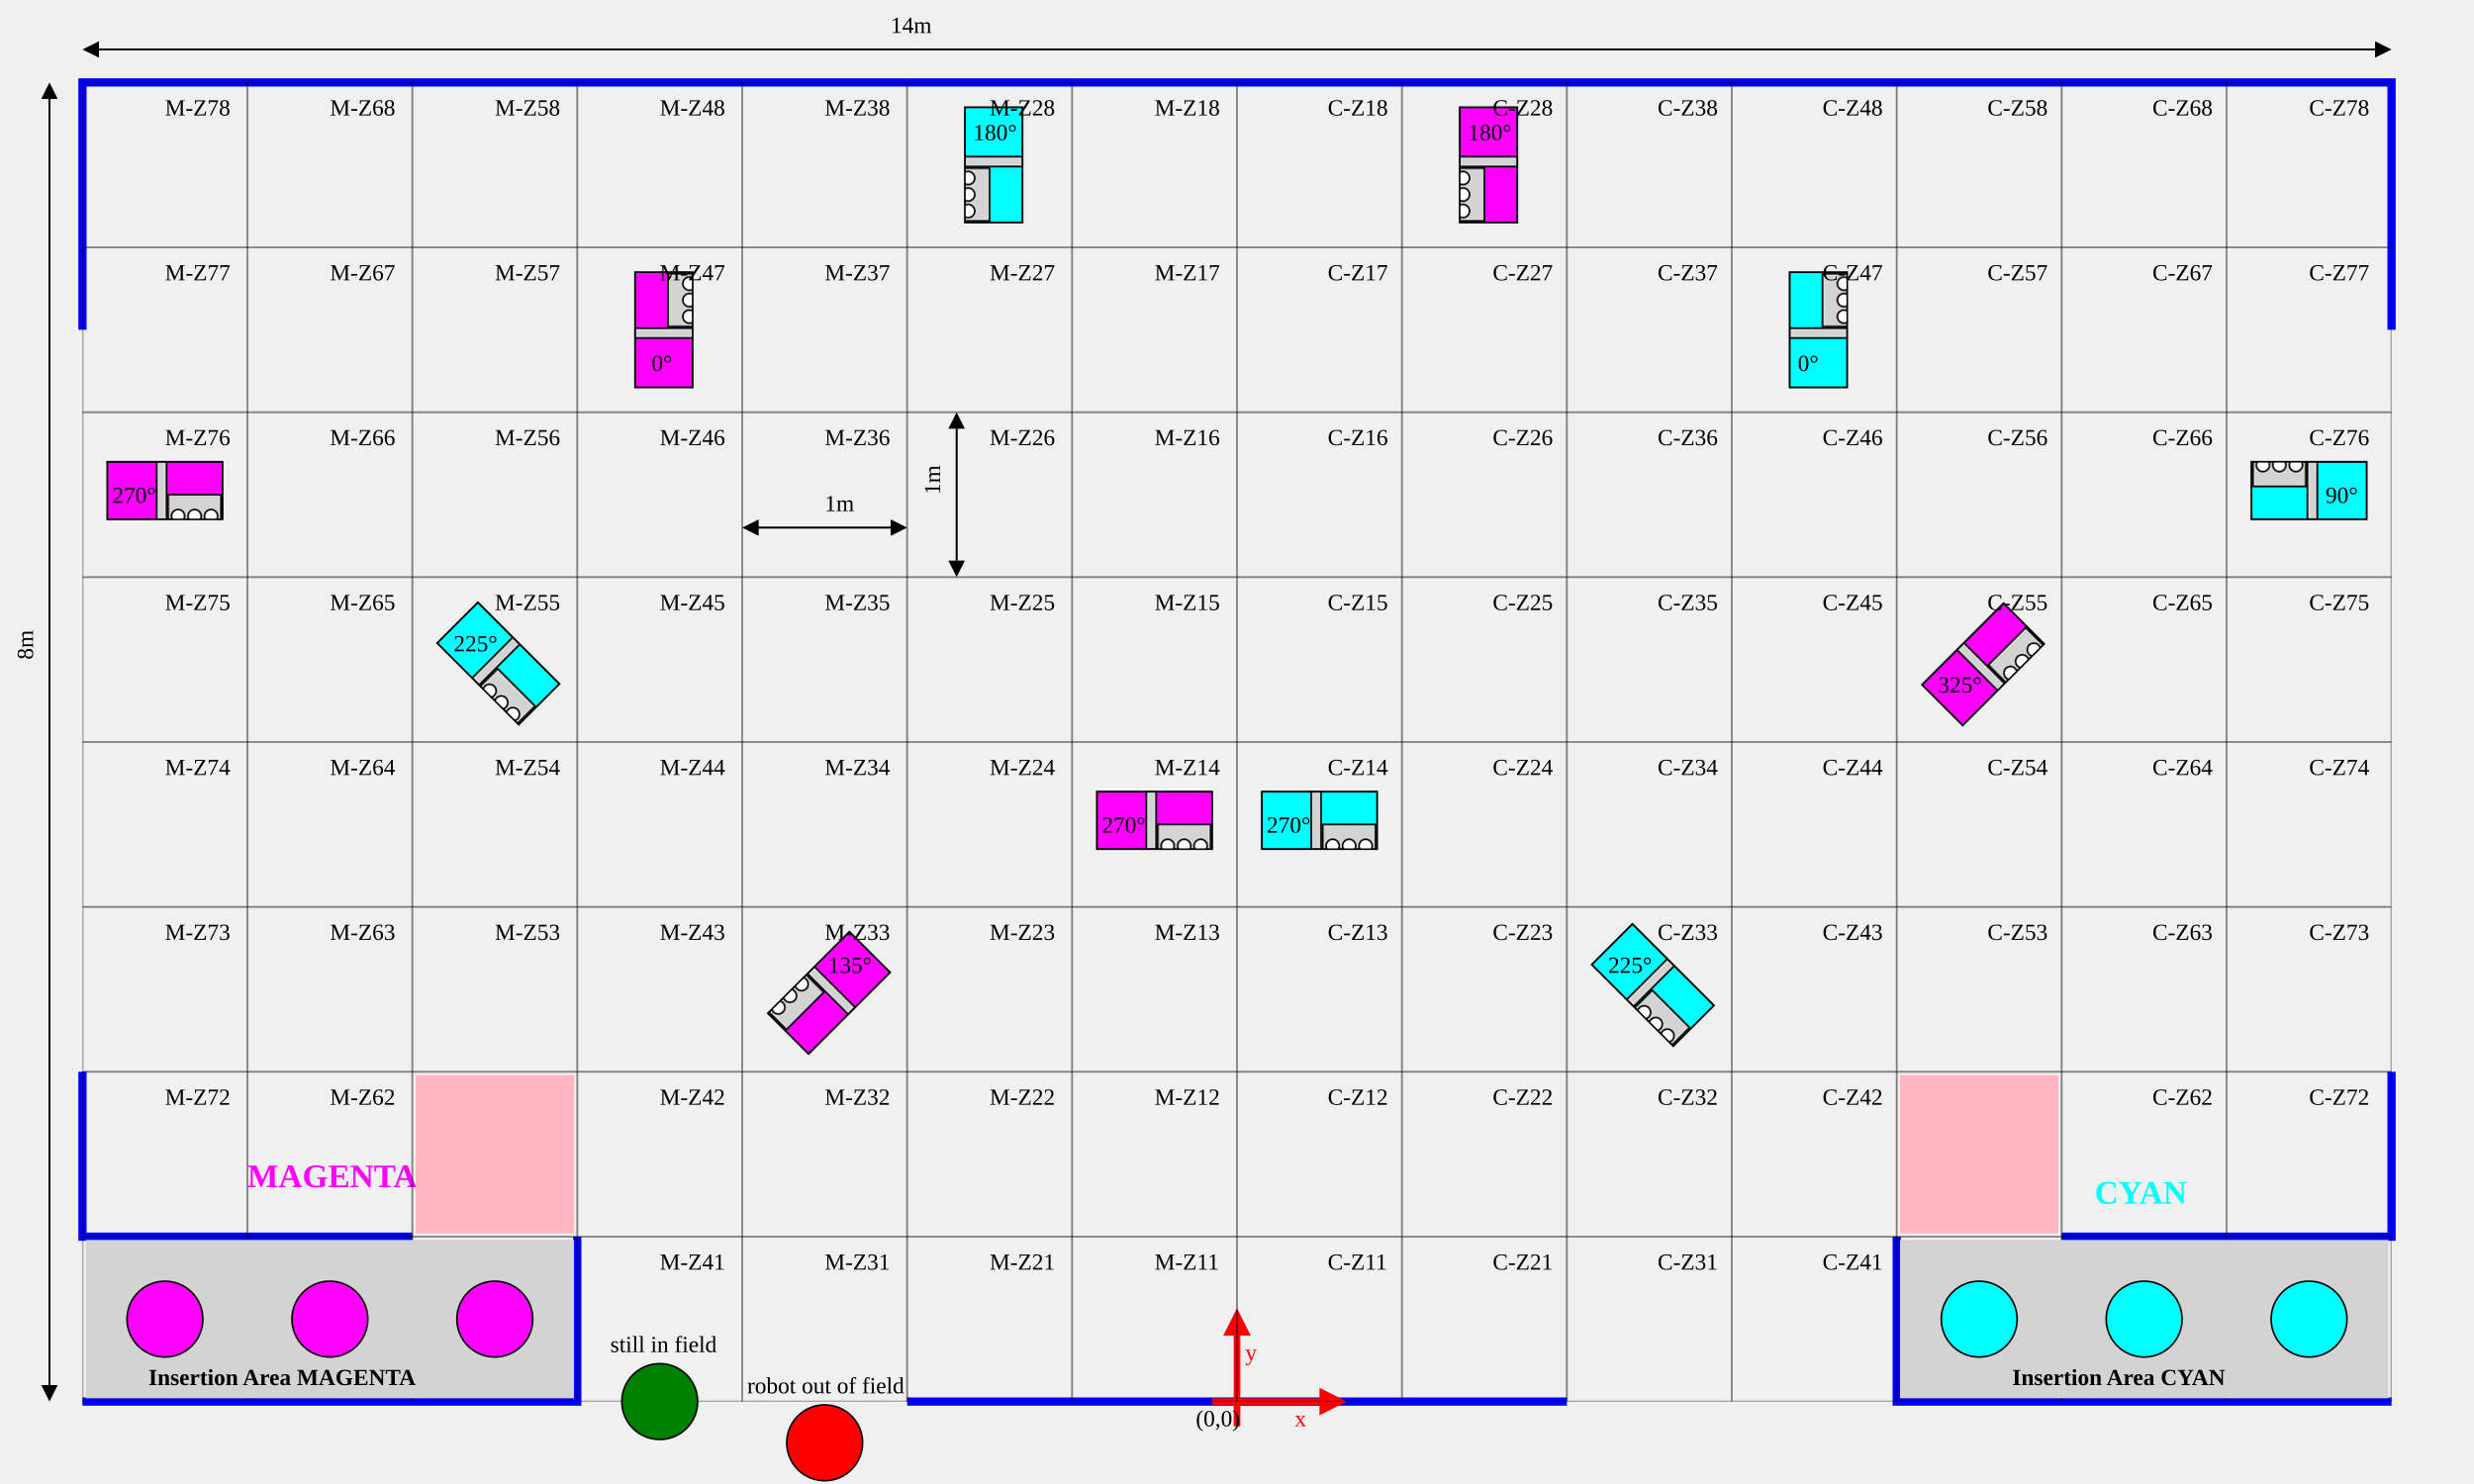
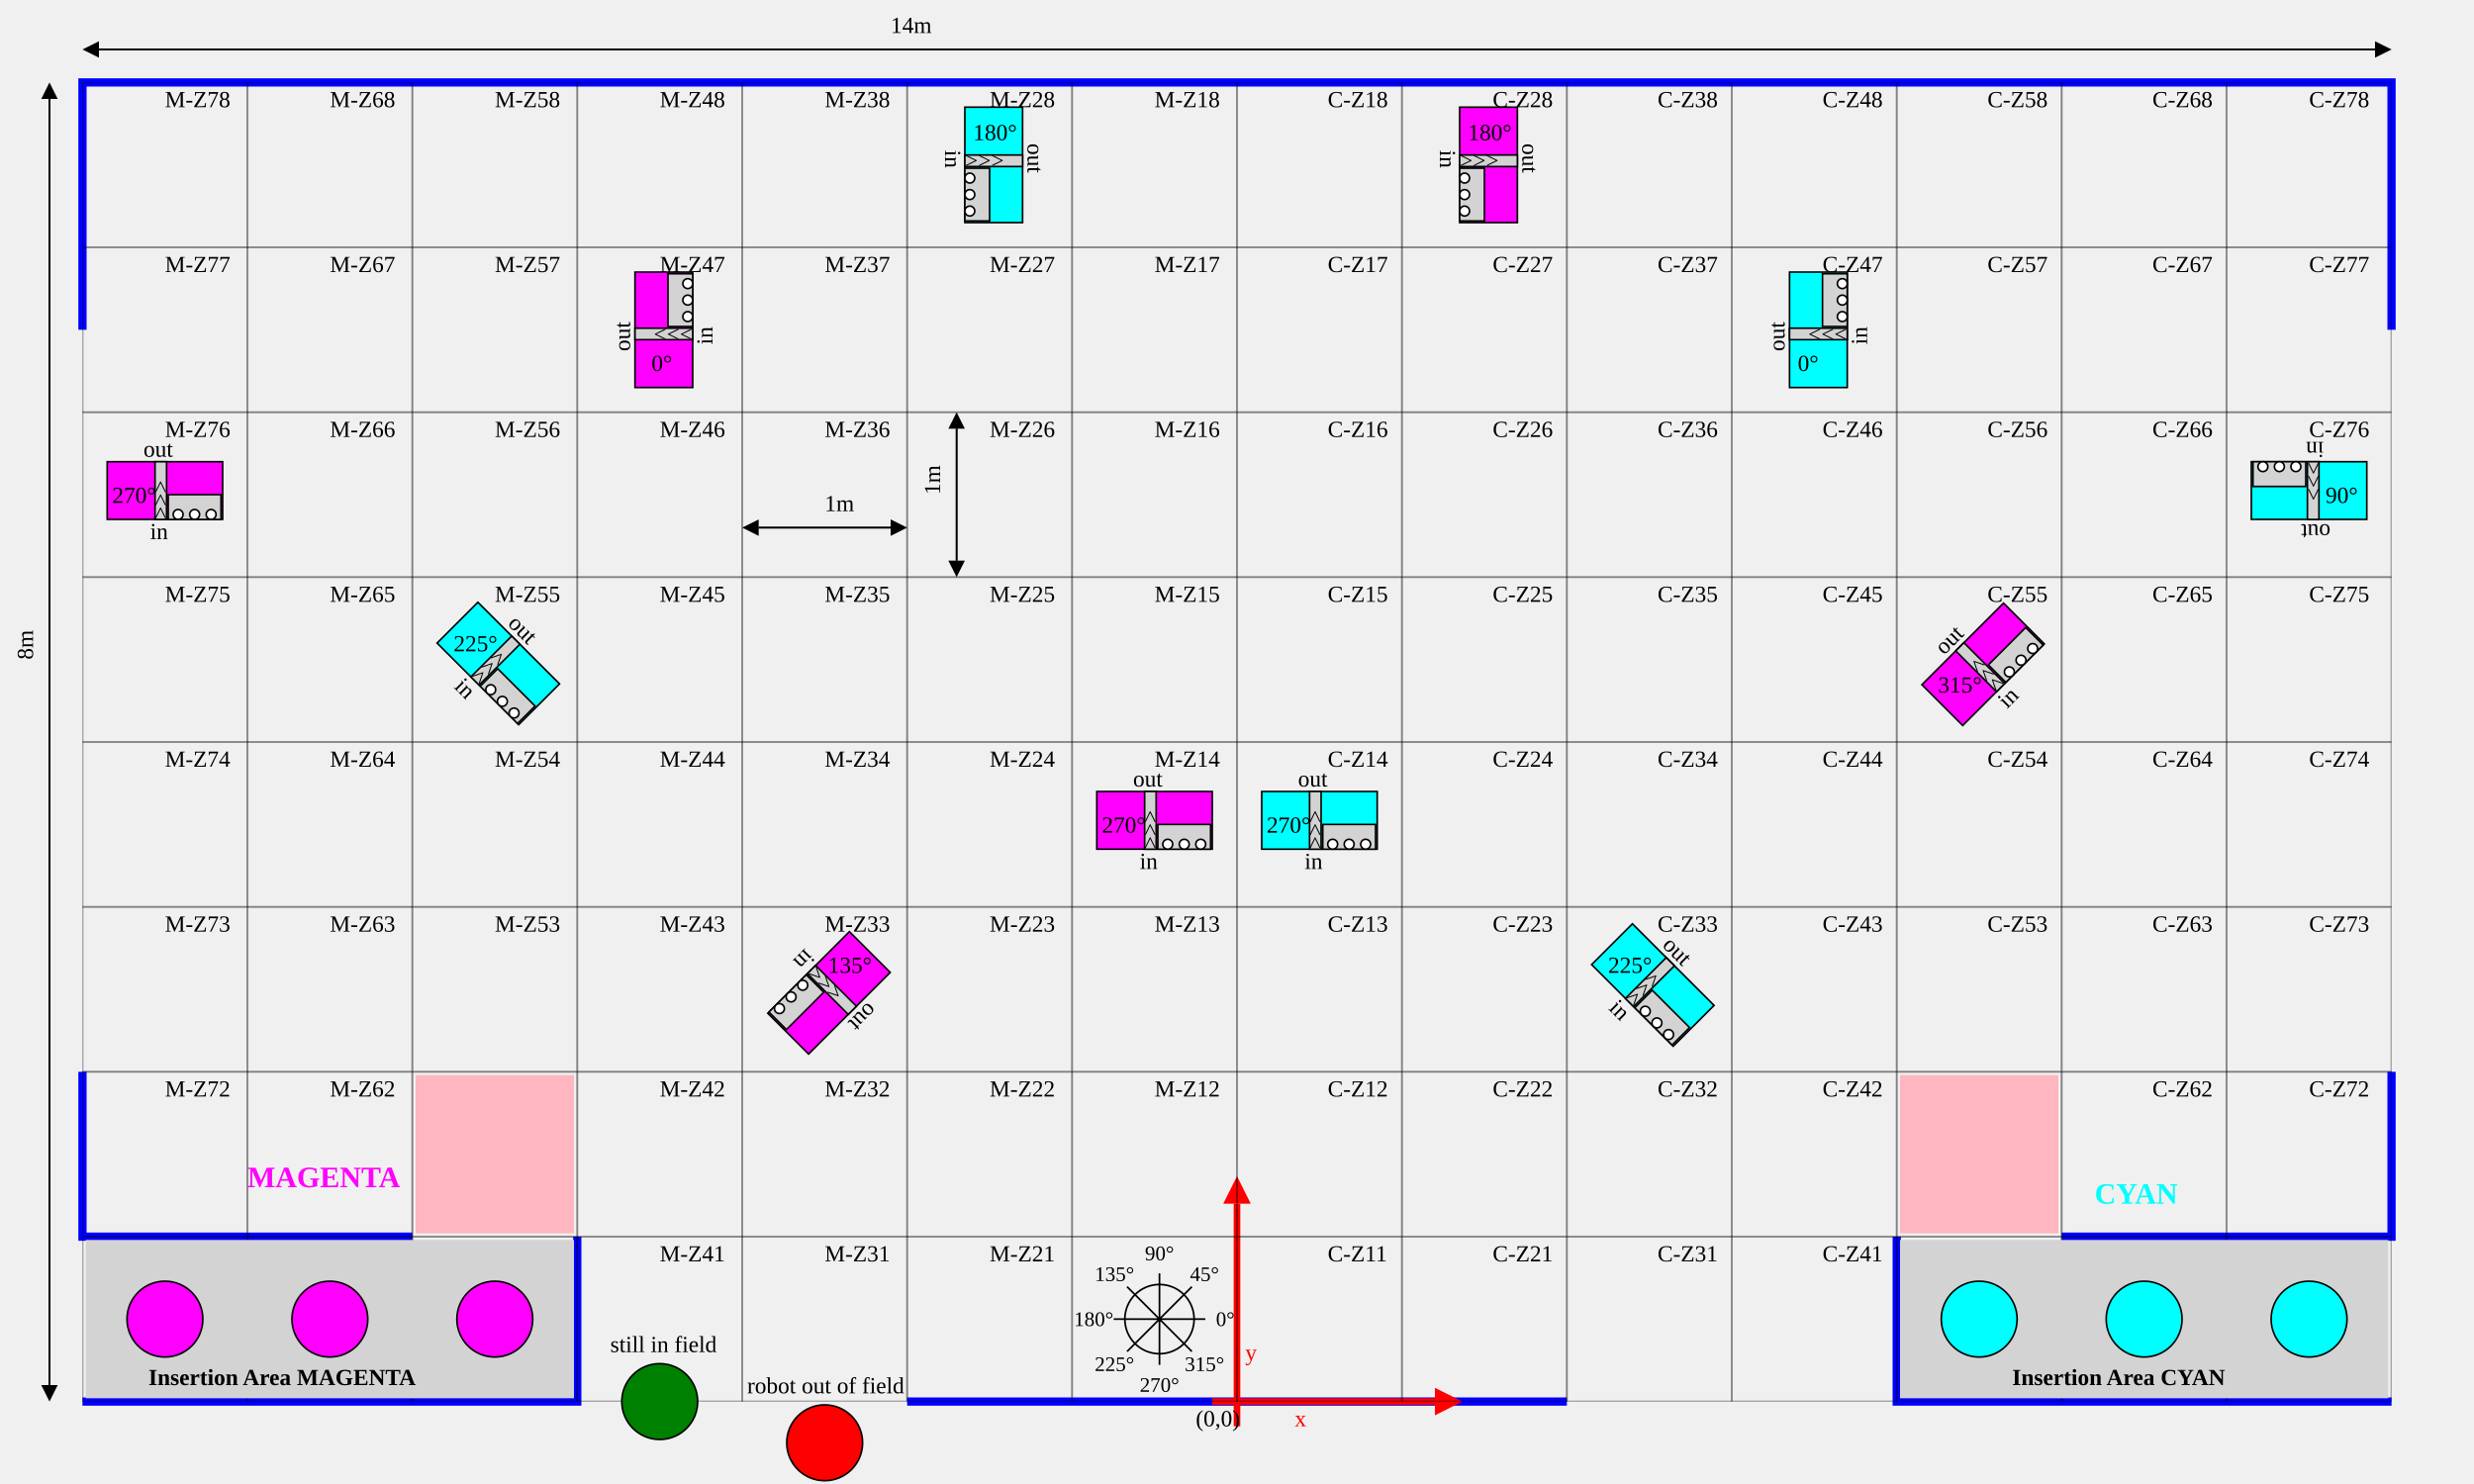
- <svg xmlns="http://www.w3.org/2000/svg" version="1.1" width="1500" height="900">
+ <svg xmlns="http://www.w3.org/2000/svg" xmlns:xlink="http://www.w3.org/1999/xlink" version="1.1" width="1500" height="900">
  <defs>
    <style type="text/css">
            text{font-size:14px;}
        </style>
    <marker id="pf1" viewBox="0 0 12 12" refX="0" refY="5" markerUnits="strokeWidth" markerWidth="5" markerHeight="5" fill="red" orient="auto">
      <path d="M 0,0 l 10,5 l -10,5 z" />
    </marker>
    <marker id="pf2" viewBox="0 0 10 10" refX="0" refY="5" markerUnits="strokeWidth" markerWidth="10" markerHeight="10" orient="auto">
      <path d="M 0,0 l 10,5 l -10,5 z" />
    </marker>
    <pattern id="grid" x="50" y="50" width="100" height="100" patternUnits="userSpaceOnUse">
      <rect id="area" x="0" y="0" width="100" height="100" fill="none" stroke-width="0.5" stroke="black" />
    </pattern>
-     <pattern id="mpsM" x="0" y="0" width="35" height="70">
+     <g id="polar" transform="scale(2.1)">
+       <circle cx="0" cy="0" r="10" style="fill:none;stroke:#000000;stroke-width:0.5" />
+       <path d="M 0,0 V 13.229" style="fill:none;stroke:#000000;stroke-width:0.5" />
+       <path d="M 0,0 9.354,9.354" style="fill:none;stroke:#000000;stroke-width:0.5" />
+       <path d="M 0,0 13.229,0" style="fill:none;stroke:#000000;stroke-width:0.5" />
+       <path d="M 0,0 9.354,-9.354" style="fill:none;stroke:#000000;stroke-width:0.5" />
+       <path d="M 0,0 0,-13.229" style="fill:none;stroke:#000000;stroke-width:0.5" />
+       <path d="M 0,0 -9.354,-9.354" style="fill:none;stroke:#000000;stroke-width:0.5" />
+       <path d="M 0,0 -13.229,0" style="fill:none;stroke:#000000;stroke-width:0.5" />
+       <path d="M 0,0 -9.354,9.354" style="fill:none;stroke:#000000;stroke-width:0.5" />
+       <circle cx="0" cy="0" r="0.7" style="fill:#000000;stroke:#000000;stroke-width:0" />
+       <text style="font-style:normal;font-weight:normal;font-size:6px;text-align:center;text-anchor:middle;fill:#000000;fill-opacity:1;stroke:none" x="19" y="2">0°</text>
+       <text style="font-style:normal;font-weight:normal;font-size:6px;text-align:center;text-anchor:middle;fill:#000000;fill-opacity:1;stroke:none" x="13.0" y="-11.0">45°</text>
+       <text style="font-style:normal;font-weight:normal;font-size:6px;text-align:center;text-anchor:middle;fill:#000000;fill-opacity:1;stroke:none" x="0" y="-17">90°</text>
+       <text style="font-style:normal;font-weight:normal;font-size:6px;text-align:center;text-anchor:middle;fill:#000000;fill-opacity:1;stroke:none" x="-13" y="-11">135°</text>
+       <text style="font-style:normal;font-weight:normal;font-size:6px;text-align:center;text-anchor:middle;fill:#000000;fill-opacity:1;stroke:none" x="-19" y="2" id="text1741">180°</text>
+       <text style="font-style:normal;font-weight:normal;font-size:6px;text-align:center;text-anchor:middle;fill:#000000;fill-opacity:1;stroke:none" x="-13" y="15" id="text1743">225°</text>
+       <text style="font-style:normal;font-weight:normal;font-size:6px;text-align:center;text-anchor:middle;fill:#000000;fill-opacity:1;stroke:none" x="0" y="21" id="text1745">270°</text>
+       <text style="font-style:normal;font-weight:normal;font-size:6px;text-align:center;text-anchor:middle;fill:#000000;fill-opacity:1;stroke:none" x="13" y="15" id="text1747">315°</text>
+     </g>
+     <g id="mpsContent">
+       <rect y="29" width="35" height="7" fill="lightgrey" stroke-width="1" stroke="black" />
+       <rect y="37" width="15" height="32" fill="lightgrey" stroke-width="1" stroke="black" />
+       <text x="0" y="37" font-size="16">&gt;&gt;&gt;</text>
+       <text transform="translate(-12,26)rotate(90)">in</text>
+       <text transform="translate(38,22)rotate(90)">out</text>
+       <circle cx="3" cy="43" r="3" fill="white" stroke-width="1" stroke="black" />
+       <circle cx="3" cy="53" r="3" fill="white" stroke-width="1" stroke="black" />
+       <circle cx="3" cy="63" r="3" fill="white" stroke-width="1" stroke="black" />
+     </g>
+     <g id="mpsM" x="0" y="0" width="35" height="70">
      <rect x="0" y="0" width="35" height="70" fill="magenta" stroke-width="1" stroke="black" />
-       <rect y="30" width="35" height="6" fill="lightgrey" stroke-width="1" stroke="black" />
-       <rect y="37" width="15" height="32" fill="lightgrey" stroke-width="1" stroke="black" />
-       <circle cx="2" cy="43" r="4" fill="white" stroke-width="1" stroke="black" />
-       <circle cx="2" cy="53" r="4" fill="white" stroke-width="1" stroke="black" />
-       <circle cx="2" cy="63" r="4" fill="white" stroke-width="1" stroke="black" />
-     </pattern>
-     <pattern id="mpsC" x="0" y="0" width="35" height="70">
+       <use xlink:href="#mpsContent" />
+     </g>
+     <g id="mpsC" x="0" y="0" width="35" height="70">
      <rect x="0" y="0" width="35" height="70" fill="cyan" stroke-width="1" stroke="black" />
-       <rect y="30" width="35" height="6" fill="lightgrey" stroke-width="1" stroke="black" />
-       <rect y="37" width="15" height="32" fill="lightgrey" stroke-width="1" stroke="black" />
-       <circle cx="2" cy="43" r="4" fill="white" stroke-width="1" stroke="black" />
-       <circle cx="2" cy="53" r="4" fill="white" stroke-width="1" stroke="black" />
-       <circle cx="2" cy="63" r="4" fill="white" stroke-width="1" stroke="black" />
-     </pattern>
+       <use xlink:href="#mpsContent" />
+     </g>
  </defs>
  <polyline id="cornerLeftTop" points="50,200 50,50 1450,50 1450,200" style="fill:none;stroke:#0000ff;stroke-width:5" />
  <polyline id="cornerLeftBottom" points="50,650 50,750 250,750" style="fill:none;stroke:#0000ff;stroke-width:5" />
  <polyline id="cornerRightBottom" points="1250,750 1450,750 1450,650" style="fill:none;stroke:#0000ff;stroke-width:5" />
  <polyline id="edgeBottomLeft" points="50,850 350,850 350,750" style="fill:none;stroke:#0000ff;stroke-width:5" />
  <polyline id="edgeBottomRight" points="1150,750 1150,850 1450,850" style="fill:none;stroke:#0000ff;stroke-width:5" />
  <polyline id="edgeBottomMiddle" points="550,850 950,850" style="fill:none;stroke:#0000ff;stroke-width:5" />
-   <polyline points="750,865 750,810" marker-end="url(#pf1)" style="fill:none;stroke:#ff0000;stroke-width:4" />
-   <polyline points="735,850 800,850" marker-end="url(#pf1)" style="fill:none;stroke:#ff0000;stroke-width:4" />
+   <polyline points="750,865 750,730" marker-end="url(#pf1)" style="fill:none;stroke:#ff0000;stroke-width:4" />
+   <polyline points="735,850 870,850" marker-end="url(#pf1)" style="fill:none;stroke:#ff0000;stroke-width:4" />
  <text x="785" y="865" style="fill:red;">x</text>
  <text x="755" y="825" style="fill:red;">y</text>
  <text x="725" y="865">(0,0)</text>
-   <text x="150" y="720" style="fill:magenta; font-size:20" font-weight="bold">MAGENTA</text>
-   <text x="1270" y="730" style="fill:cyan; font-size:20" font-weight="bold">CYAN</text>
+   <use x="703" y="800" xlink:href="#polar" />
+   <text x="150" y="720" style="fill:magenta; font-size:18" font-weight="bold">MAGENTA</text>
+   <text x="1270" y="730" style="fill:cyan; font-size:18" font-weight="bold">CYAN</text>
  <rect id="field" x="50" y="50" width="1400" height="800" stroke-width="0" stroke="black" fill="url(#grid)" />
-   <rect width="35" height="70" fill="url(#mpsC)" stroke-width="1" stroke="black" transform="translate(585,65) rotate(0)" />
+   <use xlink:href="#mpsC" transform="translate(585,65) rotate(0)" />
  <text x="590" y="85">180°</text>
-   <rect width="35" height="70" fill="url(#mpsM)" stroke-width="1" stroke="black" transform="translate(885,65) rotate(0)" />
+   <use xlink:href="#mpsM" transform="translate(885,65) rotate(0)" />
  <text x="890" y="85">180°</text>
-   <rect width="35" height="70" fill="url(#mpsM)" stroke-width="1" stroke="black" transform="translate(420,235)  rotate(180)" />
+   <use xlink:href="#mpsM" transform="translate(420,235)  rotate(180)" />
  <text x="395" y="225">0°</text>
-   <rect width="35" height="70" fill="url(#mpsC)" stroke-width="1" stroke="black" transform="translate(1120,235) rotate(180)" />
+   <use xlink:href="#mpsC" transform="translate(1120,235) rotate(180)" />
  <text x="1090" y="225">0°</text>
-   <rect width="35" height="70" fill="url(#mpsM)" stroke-width="1" stroke="black" transform="translate(65,315) rotate(-90)" />
+   <use xlink:href="#mpsM" transform="translate(65,315) rotate(-90)" />
  <text x="68" y="305">270°</text>
-   <rect width="35" height="70" fill="url(#mpsC)" stroke-width="1" stroke="black" transform="translate(1435,280) rotate(90)" />
+   <use xlink:href="#mpsC" transform="translate(1435,280) rotate(90)" />
  <text x="1410" y="305">90°</text>
-   <rect width="35" height="70" fill="url(#mpsC)" stroke-width="1" stroke="black" transform="translate(265,390) rotate(-45)" />
+   <use xlink:href="#mpsC" transform="translate(265,390) rotate(-45)" />
  <text x="275" y="395">225°</text>
-   <rect width="35" height="70" fill="url(#mpsM)" stroke-width="1" stroke="black" transform="translate(1190,440) rotate(-135)" />
-   <text x="1175" y="420">325°</text>
-   <rect width="35" height="70" fill="url(#mpsM)" stroke-width="1" stroke="black" transform="translate(665,515) rotate(-90)" />
+   <use xlink:href="#mpsM" transform="translate(1190,440) rotate(-135)" />
+   <text x="1175" y="420">315°</text>
+   <use xlink:href="#mpsM" transform="translate(665,515) rotate(-90)" />
  <text x="668" y="505">270°</text>
-   <rect width="35" height="70" fill="url(#mpsC)" stroke-width="1" stroke="black" transform="translate(765,515) rotate(-90)" />
+   <use xlink:href="#mpsC" transform="translate(765,515) rotate(-90)" />
  <text x="768" y="505">270°</text>
-   <rect width="35" height="70" fill="url(#mpsM)" stroke-width="1" stroke="black" transform="translate(515,565) rotate(45)" />
+   <use xlink:href="#mpsM" transform="translate(515,565) rotate(45)" />
  <text x="502" y="590">135°</text>
-   <rect width="35" height="70" fill="url(#mpsC)" stroke-width="1" stroke="black" transform="translate(965,585) rotate(-45)" />
+   <use xlink:href="#mpsC" transform="translate(965,585) rotate(-45)" />
  <text x="975" y="590">225°</text>
  <text x="20" y="400" transform="rotate(-90 20 400)">8m</text>
  <polyline points="30,60 30,840" marker-end="url(#pf2)" style="fill:none;stroke:#000000;" />
  <polyline points="30,840 30,60" marker-end="url(#pf2)" style="fill:none;stroke:#000000;" />
  <text x="540" y="20">14m</text>
  <polyline points="60,30 1440,30" marker-end="url(#pf2)" style="fill:none;stroke:#000000;" />
  <polyline points="1440,30 60,30" marker-end="url(#pf2)" style="fill:none;stroke:#000000;" />
  <text x="570" y="300" transform="rotate(-90 570 300)">1m</text>
  <polyline points="580,260 580,340" marker-end="url(#pf2)" style="fill:none;stroke:#000000;" />
  <polyline points="580,340 580,260" marker-end="url(#pf2)" style="fill:none;stroke:#000000;" />
  <text x="500" y="310">1m</text>
  <polyline points="460,320 540,320" marker-end="url(#pf2)" style="fill:none;stroke:#000000;" />
  <polyline points="540,320 460,320" marker-end="url(#pf2)" style="fill:none;stroke:#000000;" />
-   <text x="805" y="770">C-Z11</text>
-   <text x="805" y="670">C-Z12</text>
-   <text x="805" y="570">C-Z13</text>
-   <text x="805" y="470">C-Z14</text>
-   <text x="805" y="370">C-Z15</text>
-   <text x="805" y="270">C-Z16</text>
-   <text x="805" y="170">C-Z17</text>
-   <text x="805" y="070">C-Z18</text>
-   <text x="905" y="770">C-Z21</text>
-   <text x="905" y="670">C-Z22</text>
-   <text x="905" y="570">C-Z23</text>
-   <text x="905" y="470">C-Z24</text>
-   <text x="905" y="370">C-Z25</text>
-   <text x="905" y="270">C-Z26</text>
-   <text x="905" y="170">C-Z27</text>
-   <text x="905" y="070">C-Z28</text>
-   <text x="1005" y="770">C-Z31</text>
-   <text x="1005" y="670">C-Z32</text>
-   <text x="1005" y="570">C-Z33</text>
-   <text x="1005" y="470">C-Z34</text>
-   <text x="1005" y="370">C-Z35</text>
-   <text x="1005" y="270">C-Z36</text>
-   <text x="1005" y="170">C-Z37</text>
-   <text x="1005" y="070">C-Z38</text>
-   <text x="1105" y="770">C-Z41</text>
-   <text x="1105" y="670">C-Z42</text>
-   <text x="1105" y="570">C-Z43</text>
-   <text x="1105" y="470">C-Z44</text>
-   <text x="1105" y="370">C-Z45</text>
-   <text x="1105" y="270">C-Z46</text>
-   <text x="1105" y="170">C-Z47</text>
-   <text x="1105" y="070">C-Z48</text>
-   <text x="1205" y="770">C-Z51</text>
-   <text x="1205" y="670">C-Z52</text>
-   <text x="1205" y="570">C-Z53</text>
-   <text x="1205" y="470">C-Z54</text>
-   <text x="1205" y="370">C-Z55</text>
-   <text x="1205" y="270">C-Z56</text>
-   <text x="1205" y="170">C-Z57</text>
-   <text x="1205" y="070">C-Z58</text>
-   <text x="1305" y="770">C-Z61</text>
-   <text x="1305" y="670">C-Z62</text>
-   <text x="1305" y="570">C-Z63</text>
-   <text x="1305" y="470">C-Z64</text>
-   <text x="1305" y="370">C-Z65</text>
-   <text x="1305" y="270">C-Z66</text>
-   <text x="1305" y="170">C-Z67</text>
-   <text x="1305" y="070">C-Z68</text>
-   <text x="1400" y="770">C-Z71</text>
-   <text x="1400" y="670">C-Z72</text>
-   <text x="1400" y="570">C-Z73</text>
-   <text x="1400" y="470">C-Z74</text>
-   <text x="1400" y="370">C-Z75</text>
-   <text x="1400" y="270">C-Z76</text>
-   <text x="1400" y="170">C-Z77</text>
-   <text x="1400" y="070">C-Z78</text>
-   <text x="700" y="770">M-Z11</text>
-   <text x="700" y="670">M-Z12</text>
-   <text x="700" y="570">M-Z13</text>
-   <text x="700" y="470">M-Z14</text>
-   <text x="700" y="370">M-Z15</text>
-   <text x="700" y="270">M-Z16</text>
-   <text x="700" y="170">M-Z17</text>
-   <text x="700" y="070">M-Z18</text>
-   <text x="600" y="770">M-Z21</text>
-   <text x="600" y="670">M-Z22</text>
-   <text x="600" y="570">M-Z23</text>
-   <text x="600" y="470">M-Z24</text>
-   <text x="600" y="370">M-Z25</text>
-   <text x="600" y="270">M-Z26</text>
-   <text x="600" y="170">M-Z27</text>
-   <text x="600" y="070">M-Z28</text>
-   <text x="500" y="770">M-Z31</text>
-   <text x="500" y="670">M-Z32</text>
-   <text x="500" y="570">M-Z33</text>
-   <text x="500" y="470">M-Z34</text>
-   <text x="500" y="370">M-Z35</text>
-   <text x="500" y="270">M-Z36</text>
-   <text x="500" y="170">M-Z37</text>
-   <text x="500" y="070">M-Z38</text>
-   <text x="400" y="770">M-Z41</text>
-   <text x="400" y="670">M-Z42</text>
-   <text x="400" y="570">M-Z43</text>
-   <text x="400" y="470">M-Z44</text>
-   <text x="400" y="370">M-Z45</text>
-   <text x="400" y="270">M-Z46</text>
-   <text x="400" y="170">M-Z47</text>
-   <text x="400" y="070">M-Z48</text>
-   <text x="300" y="770">M-Z51</text>
-   <text x="300" y="670">M-Z52</text>
-   <text x="300" y="570">M-Z53</text>
-   <text x="300" y="470">M-Z54</text>
-   <text x="300" y="370">M-Z55</text>
-   <text x="300" y="270">M-Z56</text>
-   <text x="300" y="170">M-Z57</text>
-   <text x="300" y="070">M-Z58</text>
-   <text x="200" y="770">M-Z61</text>
-   <text x="200" y="670">M-Z62</text>
-   <text x="200" y="570">M-Z63</text>
-   <text x="200" y="470">M-Z64</text>
-   <text x="200" y="370">M-Z65</text>
-   <text x="200" y="270">M-Z66</text>
-   <text x="200" y="170">M-Z67</text>
-   <text x="200" y="070">M-Z68</text>
-   <text x="100" y="770">M-Z71</text>
-   <text x="100" y="670">M-Z72</text>
-   <text x="100" y="570">M-Z73</text>
-   <text x="100" y="470">M-Z74</text>
-   <text x="100" y="370">M-Z75</text>
-   <text x="100" y="270">M-Z76</text>
-   <text x="100" y="170">M-Z77</text>
-   <text x="100" y="070">M-Z78</text>
+   <text x="805" y="765">C-Z11</text>
+   <text x="805" y="665">C-Z12</text>
+   <text x="805" y="565">C-Z13</text>
+   <text x="805" y="465">C-Z14</text>
+   <text x="805" y="365">C-Z15</text>
+   <text x="805" y="265">C-Z16</text>
+   <text x="805" y="165">C-Z17</text>
+   <text x="805" y="065">C-Z18</text>
+   <text x="905" y="765">C-Z21</text>
+   <text x="905" y="665">C-Z22</text>
+   <text x="905" y="565">C-Z23</text>
+   <text x="905" y="465">C-Z24</text>
+   <text x="905" y="365">C-Z25</text>
+   <text x="905" y="265">C-Z26</text>
+   <text x="905" y="165">C-Z27</text>
+   <text x="905" y="065">C-Z28</text>
+   <text x="1005" y="765">C-Z31</text>
+   <text x="1005" y="665">C-Z32</text>
+   <text x="1005" y="565">C-Z33</text>
+   <text x="1005" y="465">C-Z34</text>
+   <text x="1005" y="365">C-Z35</text>
+   <text x="1005" y="265">C-Z36</text>
+   <text x="1005" y="165">C-Z37</text>
+   <text x="1005" y="065">C-Z38</text>
+   <text x="1105" y="765">C-Z41</text>
+   <text x="1105" y="665">C-Z42</text>
+   <text x="1105" y="565">C-Z43</text>
+   <text x="1105" y="465">C-Z44</text>
+   <text x="1105" y="365">C-Z45</text>
+   <text x="1105" y="265">C-Z46</text>
+   <text x="1105" y="165">C-Z47</text>
+   <text x="1105" y="065">C-Z48</text>
+   <text x="1205" y="765">C-Z51</text>
+   <text x="1205" y="665">C-Z52</text>
+   <text x="1205" y="565">C-Z53</text>
+   <text x="1205" y="465">C-Z54</text>
+   <text x="1205" y="365">C-Z55</text>
+   <text x="1205" y="265">C-Z56</text>
+   <text x="1205" y="165">C-Z57</text>
+   <text x="1205" y="065">C-Z58</text>
+   <text x="1305" y="765">C-Z61</text>
+   <text x="1305" y="665">C-Z62</text>
+   <text x="1305" y="565">C-Z63</text>
+   <text x="1305" y="465">C-Z64</text>
+   <text x="1305" y="365">C-Z65</text>
+   <text x="1305" y="265">C-Z66</text>
+   <text x="1305" y="165">C-Z67</text>
+   <text x="1305" y="065">C-Z68</text>
+   <text x="1400" y="765">C-Z71</text>
+   <text x="1400" y="665">C-Z72</text>
+   <text x="1400" y="565">C-Z73</text>
+   <text x="1400" y="465">C-Z74</text>
+   <text x="1400" y="365">C-Z75</text>
+   <text x="1400" y="265">C-Z76</text>
+   <text x="1400" y="165">C-Z77</text>
+   <text x="1400" y="065">C-Z78</text>
+   <text x="700" y="665">M-Z12</text>
+   <text x="700" y="565">M-Z13</text>
+   <text x="700" y="465">M-Z14</text>
+   <text x="700" y="365">M-Z15</text>
+   <text x="700" y="265">M-Z16</text>
+   <text x="700" y="165">M-Z17</text>
+   <text x="700" y="065">M-Z18</text>
+   <text x="600" y="765">M-Z21</text>
+   <text x="600" y="665">M-Z22</text>
+   <text x="600" y="565">M-Z23</text>
+   <text x="600" y="465">M-Z24</text>
+   <text x="600" y="365">M-Z25</text>
+   <text x="600" y="265">M-Z26</text>
+   <text x="600" y="165">M-Z27</text>
+   <text x="600" y="065">M-Z28</text>
+   <text x="500" y="765">M-Z31</text>
+   <text x="500" y="665">M-Z32</text>
+   <text x="500" y="565">M-Z33</text>
+   <text x="500" y="465">M-Z34</text>
+   <text x="500" y="365">M-Z35</text>
+   <text x="500" y="265">M-Z36</text>
+   <text x="500" y="165">M-Z37</text>
+   <text x="500" y="065">M-Z38</text>
+   <text x="400" y="765">M-Z41</text>
+   <text x="400" y="665">M-Z42</text>
+   <text x="400" y="565">M-Z43</text>
+   <text x="400" y="465">M-Z44</text>
+   <text x="400" y="365">M-Z45</text>
+   <text x="400" y="265">M-Z46</text>
+   <text x="400" y="165">M-Z47</text>
+   <text x="400" y="065">M-Z48</text>
+   <text x="300" y="765">M-Z51</text>
+   <text x="300" y="665">M-Z52</text>
+   <text x="300" y="565">M-Z53</text>
+   <text x="300" y="465">M-Z54</text>
+   <text x="300" y="365">M-Z55</text>
+   <text x="300" y="265">M-Z56</text>
+   <text x="300" y="165">M-Z57</text>
+   <text x="300" y="065">M-Z58</text>
+   <text x="200" y="765">M-Z61</text>
+   <text x="200" y="665">M-Z62</text>
+   <text x="200" y="565">M-Z63</text>
+   <text x="200" y="465">M-Z64</text>
+   <text x="200" y="365">M-Z65</text>
+   <text x="200" y="265">M-Z66</text>
+   <text x="200" y="165">M-Z67</text>
+   <text x="200" y="065">M-Z68</text>
+   <text x="100" y="765">M-Z71</text>
+   <text x="100" y="665">M-Z72</text>
+   <text x="100" y="565">M-Z73</text>
+   <text x="100" y="465">M-Z74</text>
+   <text x="100" y="365">M-Z75</text>
+   <text x="100" y="265">M-Z76</text>
+   <text x="100" y="165">M-Z77</text>
+   <text x="100" y="065">M-Z78</text>
  <rect id="insertArea1" x="1152" y="752" width="296" height="96" fill="lightgray" />
  <rect x="1152" y="652" width="96" height="96" fill="lightpink" />
  <text x="1220" y="840" font-size="18" font-weight="bold">Insertion Area CYAN</text>
  <rect id="insertArea2" x="52" y="752" width="296" height="96" fill="lightgray" />
  <rect x="252" y="652" width="96" height="96" fill="lightpink" />
  <text x="90" y="840" font-size="18" font-weight="bold">Insertion Area MAGENTA</text>
  <circle id="robi" cx="100" cy="800" r="23" fill="magenta" stroke-width="1" stroke="black" />
  <circle id="robi" cx="200" cy="800" r="23" fill="magenta" stroke-width="1" stroke="black" />
  <circle id="robi" cx="300" cy="800" r="23" fill="magenta" stroke-width="1" stroke="black" />
  <circle id="robi" cx="1200" cy="800" r="23" fill="cyan" stroke-width="1" stroke="black" />
  <circle id="robi" cx="1300" cy="800" r="23" fill="cyan" stroke-width="1" stroke="black" />
  <circle id="robi" cx="1400" cy="800" r="23" fill="cyan" stroke-width="1" stroke="black" />
  <text x="370" y="820">still in field</text>
  <circle id="robi" cx="400" cy="850" r="23" fill="green" stroke-width="1" stroke="black" />
  <circle id="robi" cx="500" cy="875" r="23" fill="red" stroke-width="1" stroke="black" />
  <text x="453" y="845">robot out of field</text>
</svg>
